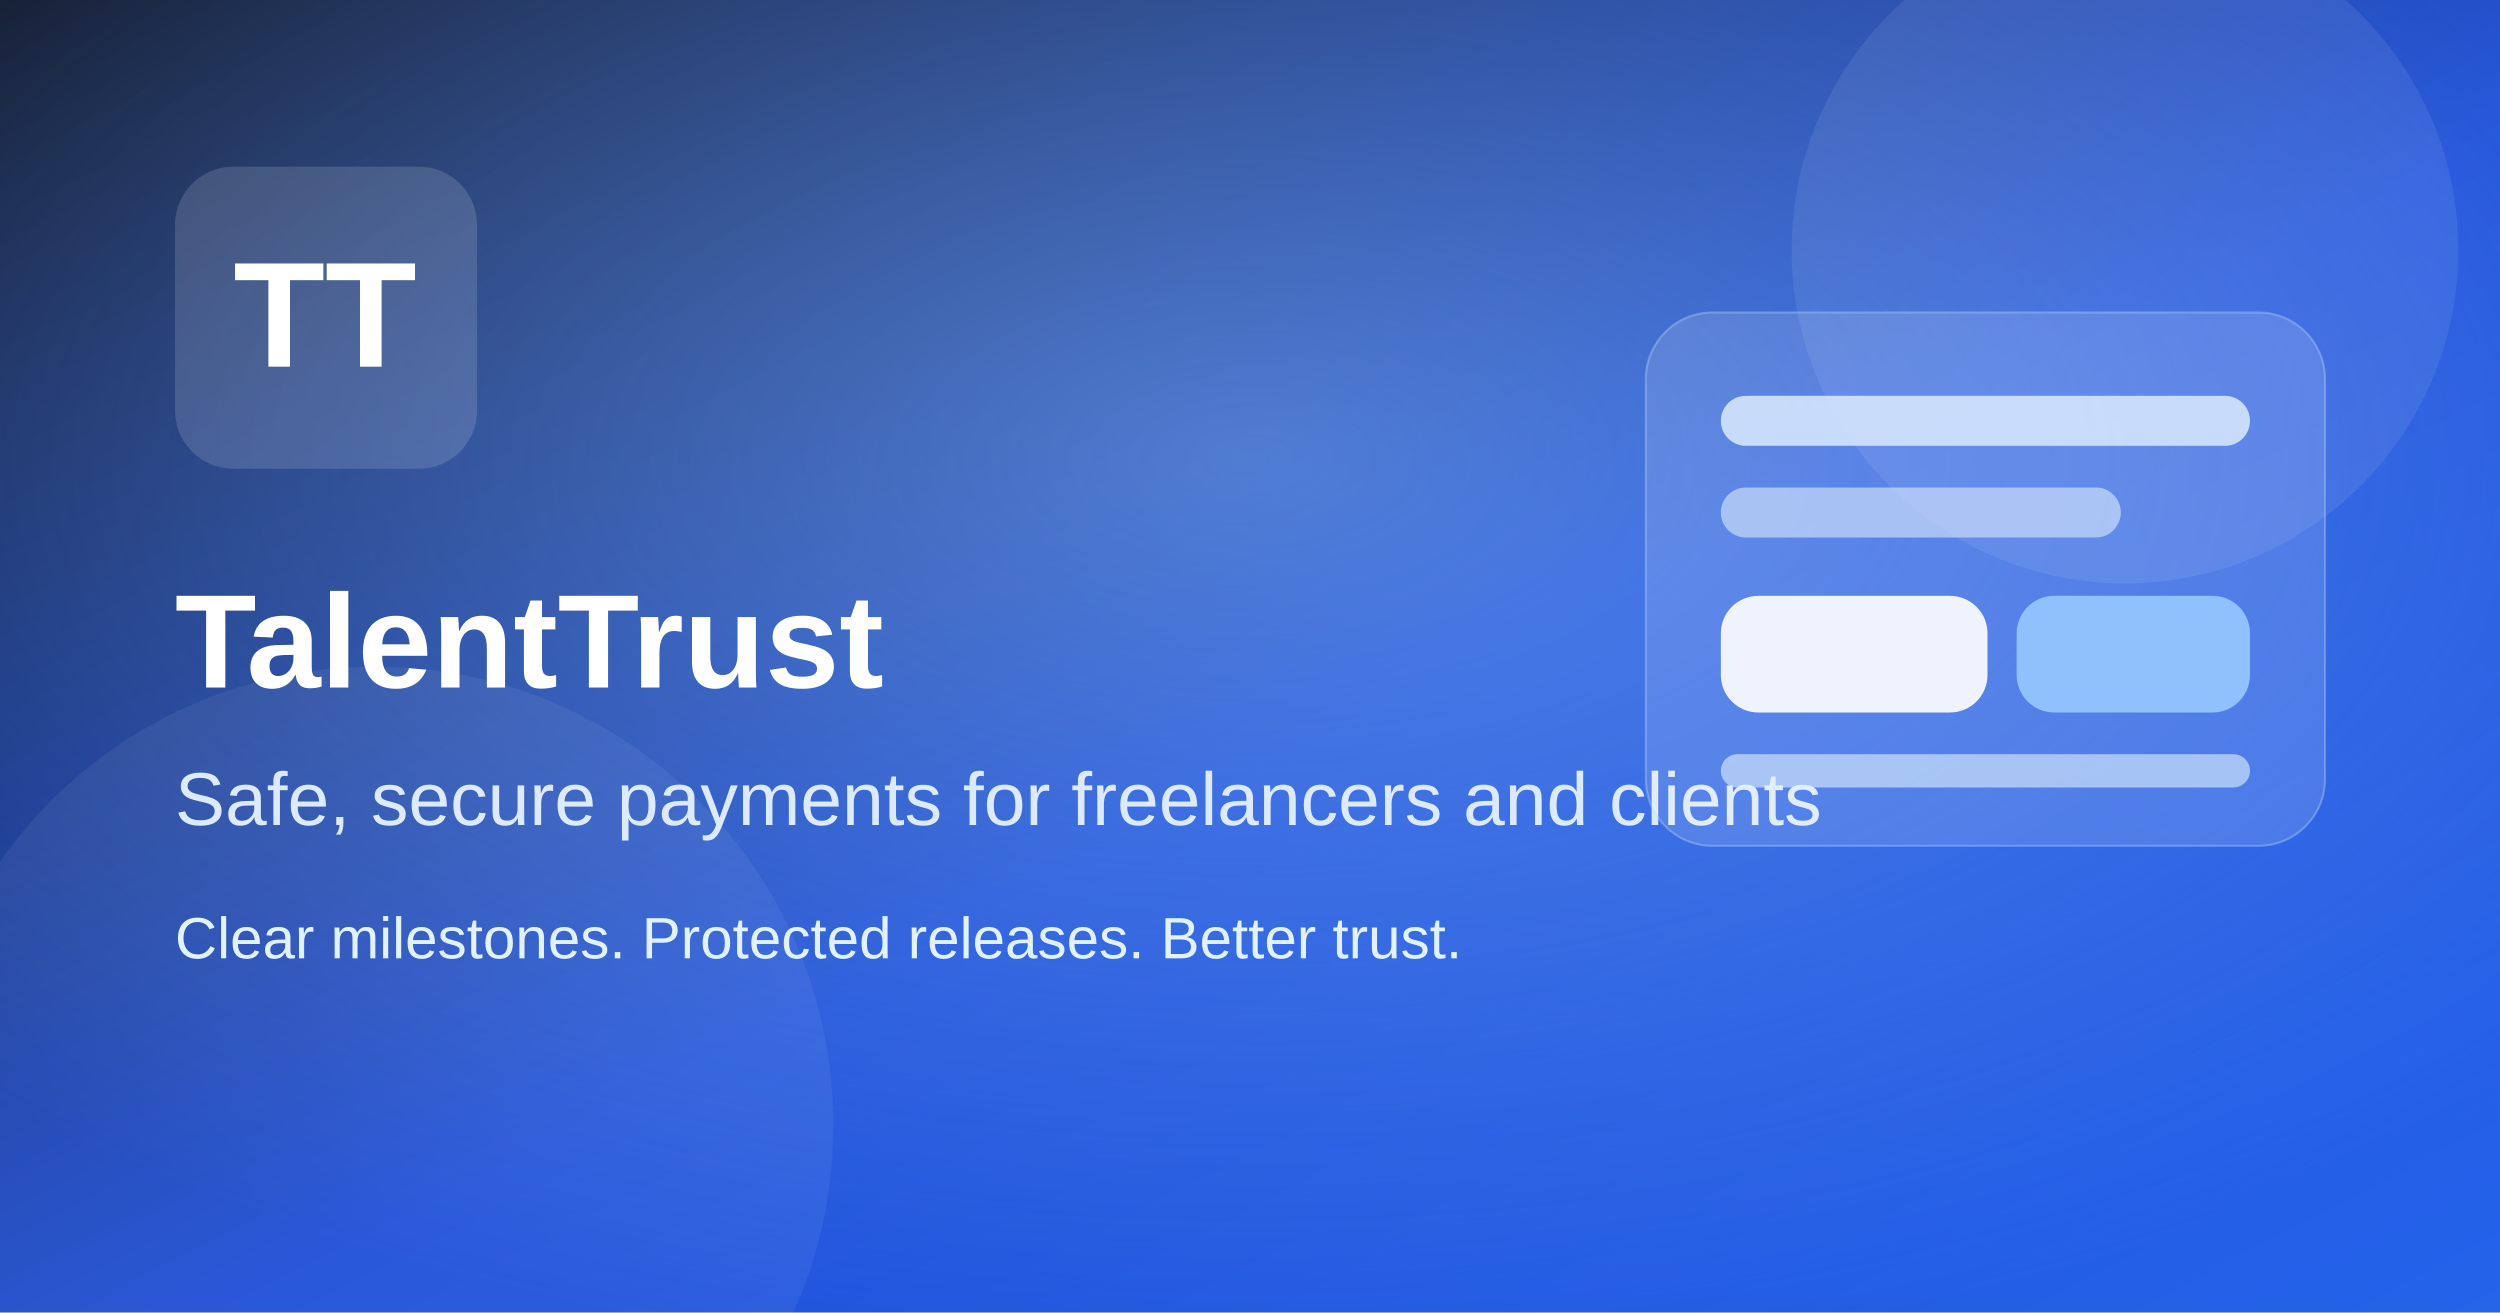
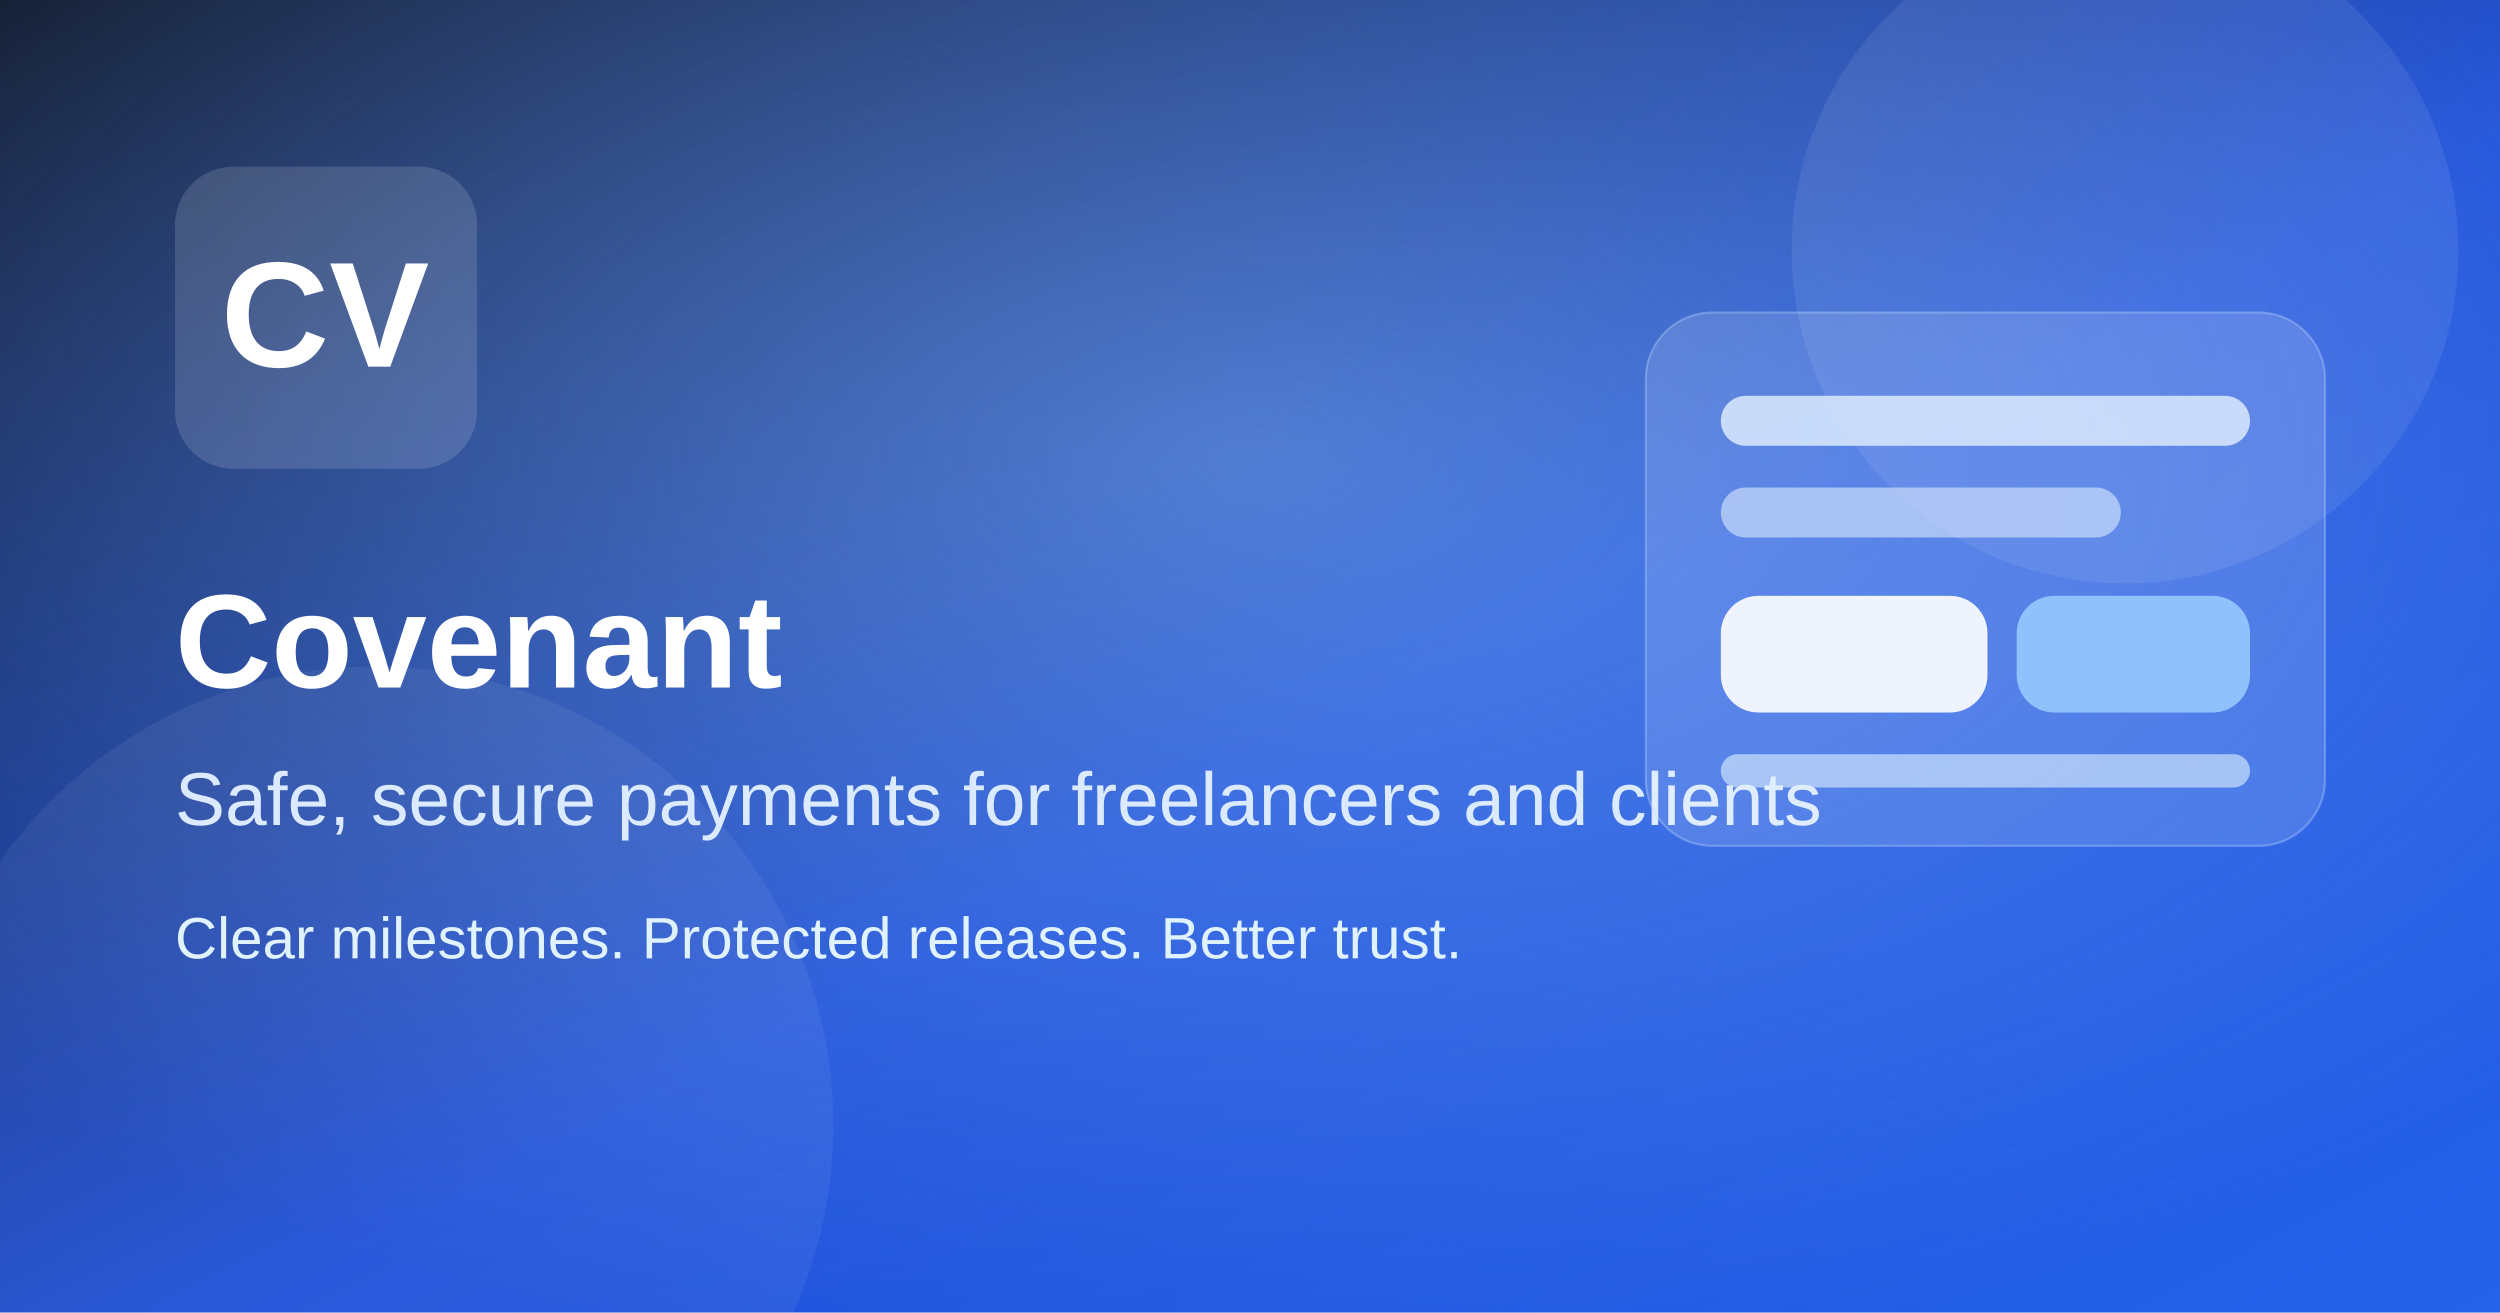
<svg xmlns="http://www.w3.org/2000/svg" width="1200" height="630" viewBox="0 0 1200 630" role="img" aria-labelledby="title desc">
  <defs>
    <linearGradient id="bg" x1="0" y1="0" x2="1" y2="1">
      <stop offset="0%" stop-color="#0f172a" />
      <stop offset="55%" stop-color="#1d4ed8" />
      <stop offset="100%" stop-color="#2563eb" />
    </linearGradient>
    <radialGradient id="glow" cx="50%" cy="35%" r="70%">
      <stop offset="0%" stop-color="#93c5fd" stop-opacity="0.45" />
      <stop offset="100%" stop-color="#93c5fd" stop-opacity="0" />
    </radialGradient>
  </defs>
  <rect width="1200" height="630" fill="url(#bg)" />
  <rect width="1200" height="630" fill="url(#glow)" />
  <circle cx="1020" cy="120" r="160" fill="#ffffff" fill-opacity="0.08" />
  <circle cx="180" cy="540" r="220" fill="#ffffff" fill-opacity="0.06" />
  <rect x="84" y="80" width="145" height="145" rx="28" fill="#ffffff" fill-opacity="0.14" />
-   <text x="156" y="176" fill="#ffffff" font-family="Arial, Helvetica, sans-serif" font-size="72" font-weight="700" text-anchor="middle">TT</text>
-   <text x="84" y="330" fill="#ffffff" font-family="Arial, Helvetica, sans-serif" font-size="64" font-weight="700">TalentTrust</text>
+   <text x="156" y="176" fill="#ffffff" font-family="Arial, Helvetica, sans-serif" font-size="72" font-weight="700" text-anchor="middle">CV</text>
+   <text x="84" y="330" fill="#ffffff" font-family="Arial, Helvetica, sans-serif" font-size="64" font-weight="700">Covenant</text>
  <text x="84" y="396" fill="#dbeafe" font-family="Arial, Helvetica, sans-serif" font-size="36" font-weight="400">Safe, secure payments for freelancers and clients</text>
  <text x="84" y="460" fill="#e0f2fe" font-family="Arial, Helvetica, sans-serif" font-size="28" font-weight="400">Clear milestones. Protected releases. Better trust.</text>
  <g transform="translate(790 150)">
    <rect x="0" y="0" width="326" height="256" rx="32" fill="#ffffff" fill-opacity="0.14" stroke="#bfdbfe" stroke-opacity="0.35" />
    <rect x="36" y="40" width="254" height="24" rx="12" fill="#dbeafe" fill-opacity="0.85" />
    <rect x="36" y="84" width="192" height="24" rx="12" fill="#dbeafe" fill-opacity="0.6" />
    <rect x="36" y="136" width="128" height="56" rx="18" fill="#ffffff" fill-opacity="0.9" />
    <rect x="178" y="136" width="112" height="56" rx="18" fill="#93c5fd" fill-opacity="0.95" />
    <rect x="36" y="212" width="254" height="16" rx="8" fill="#e0f2fe" fill-opacity="0.6" />
  </g>
</svg>
